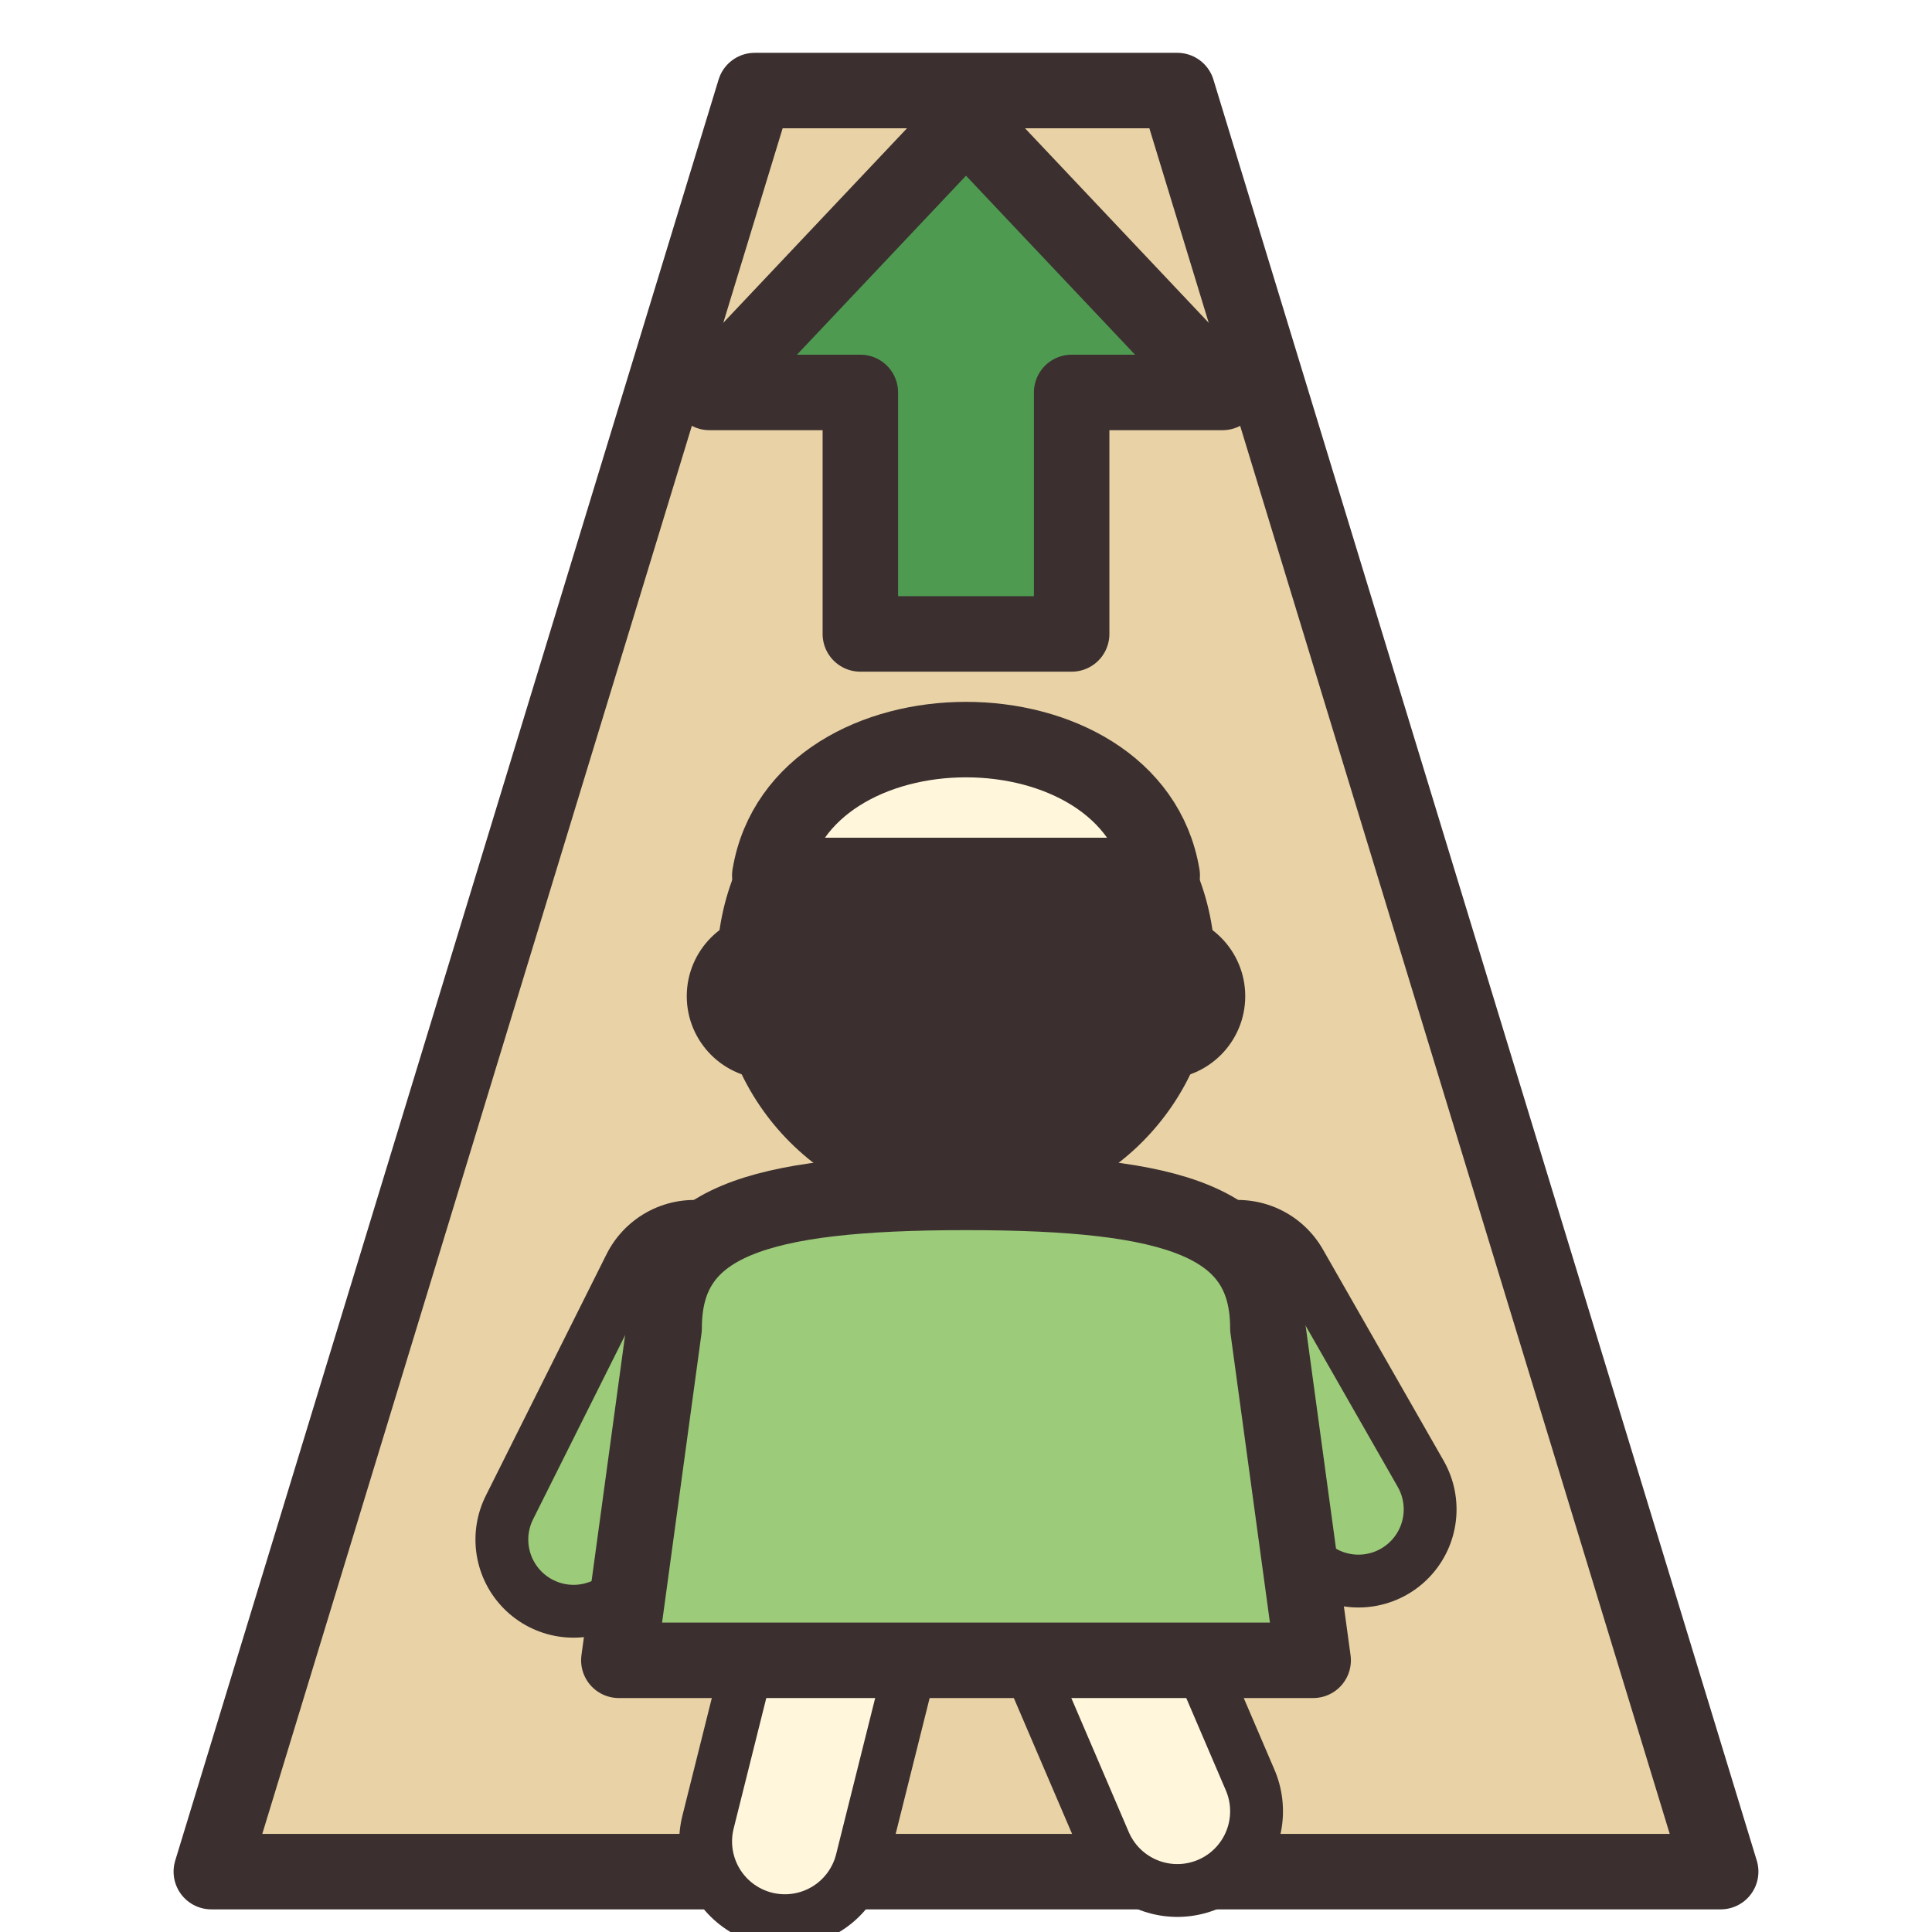
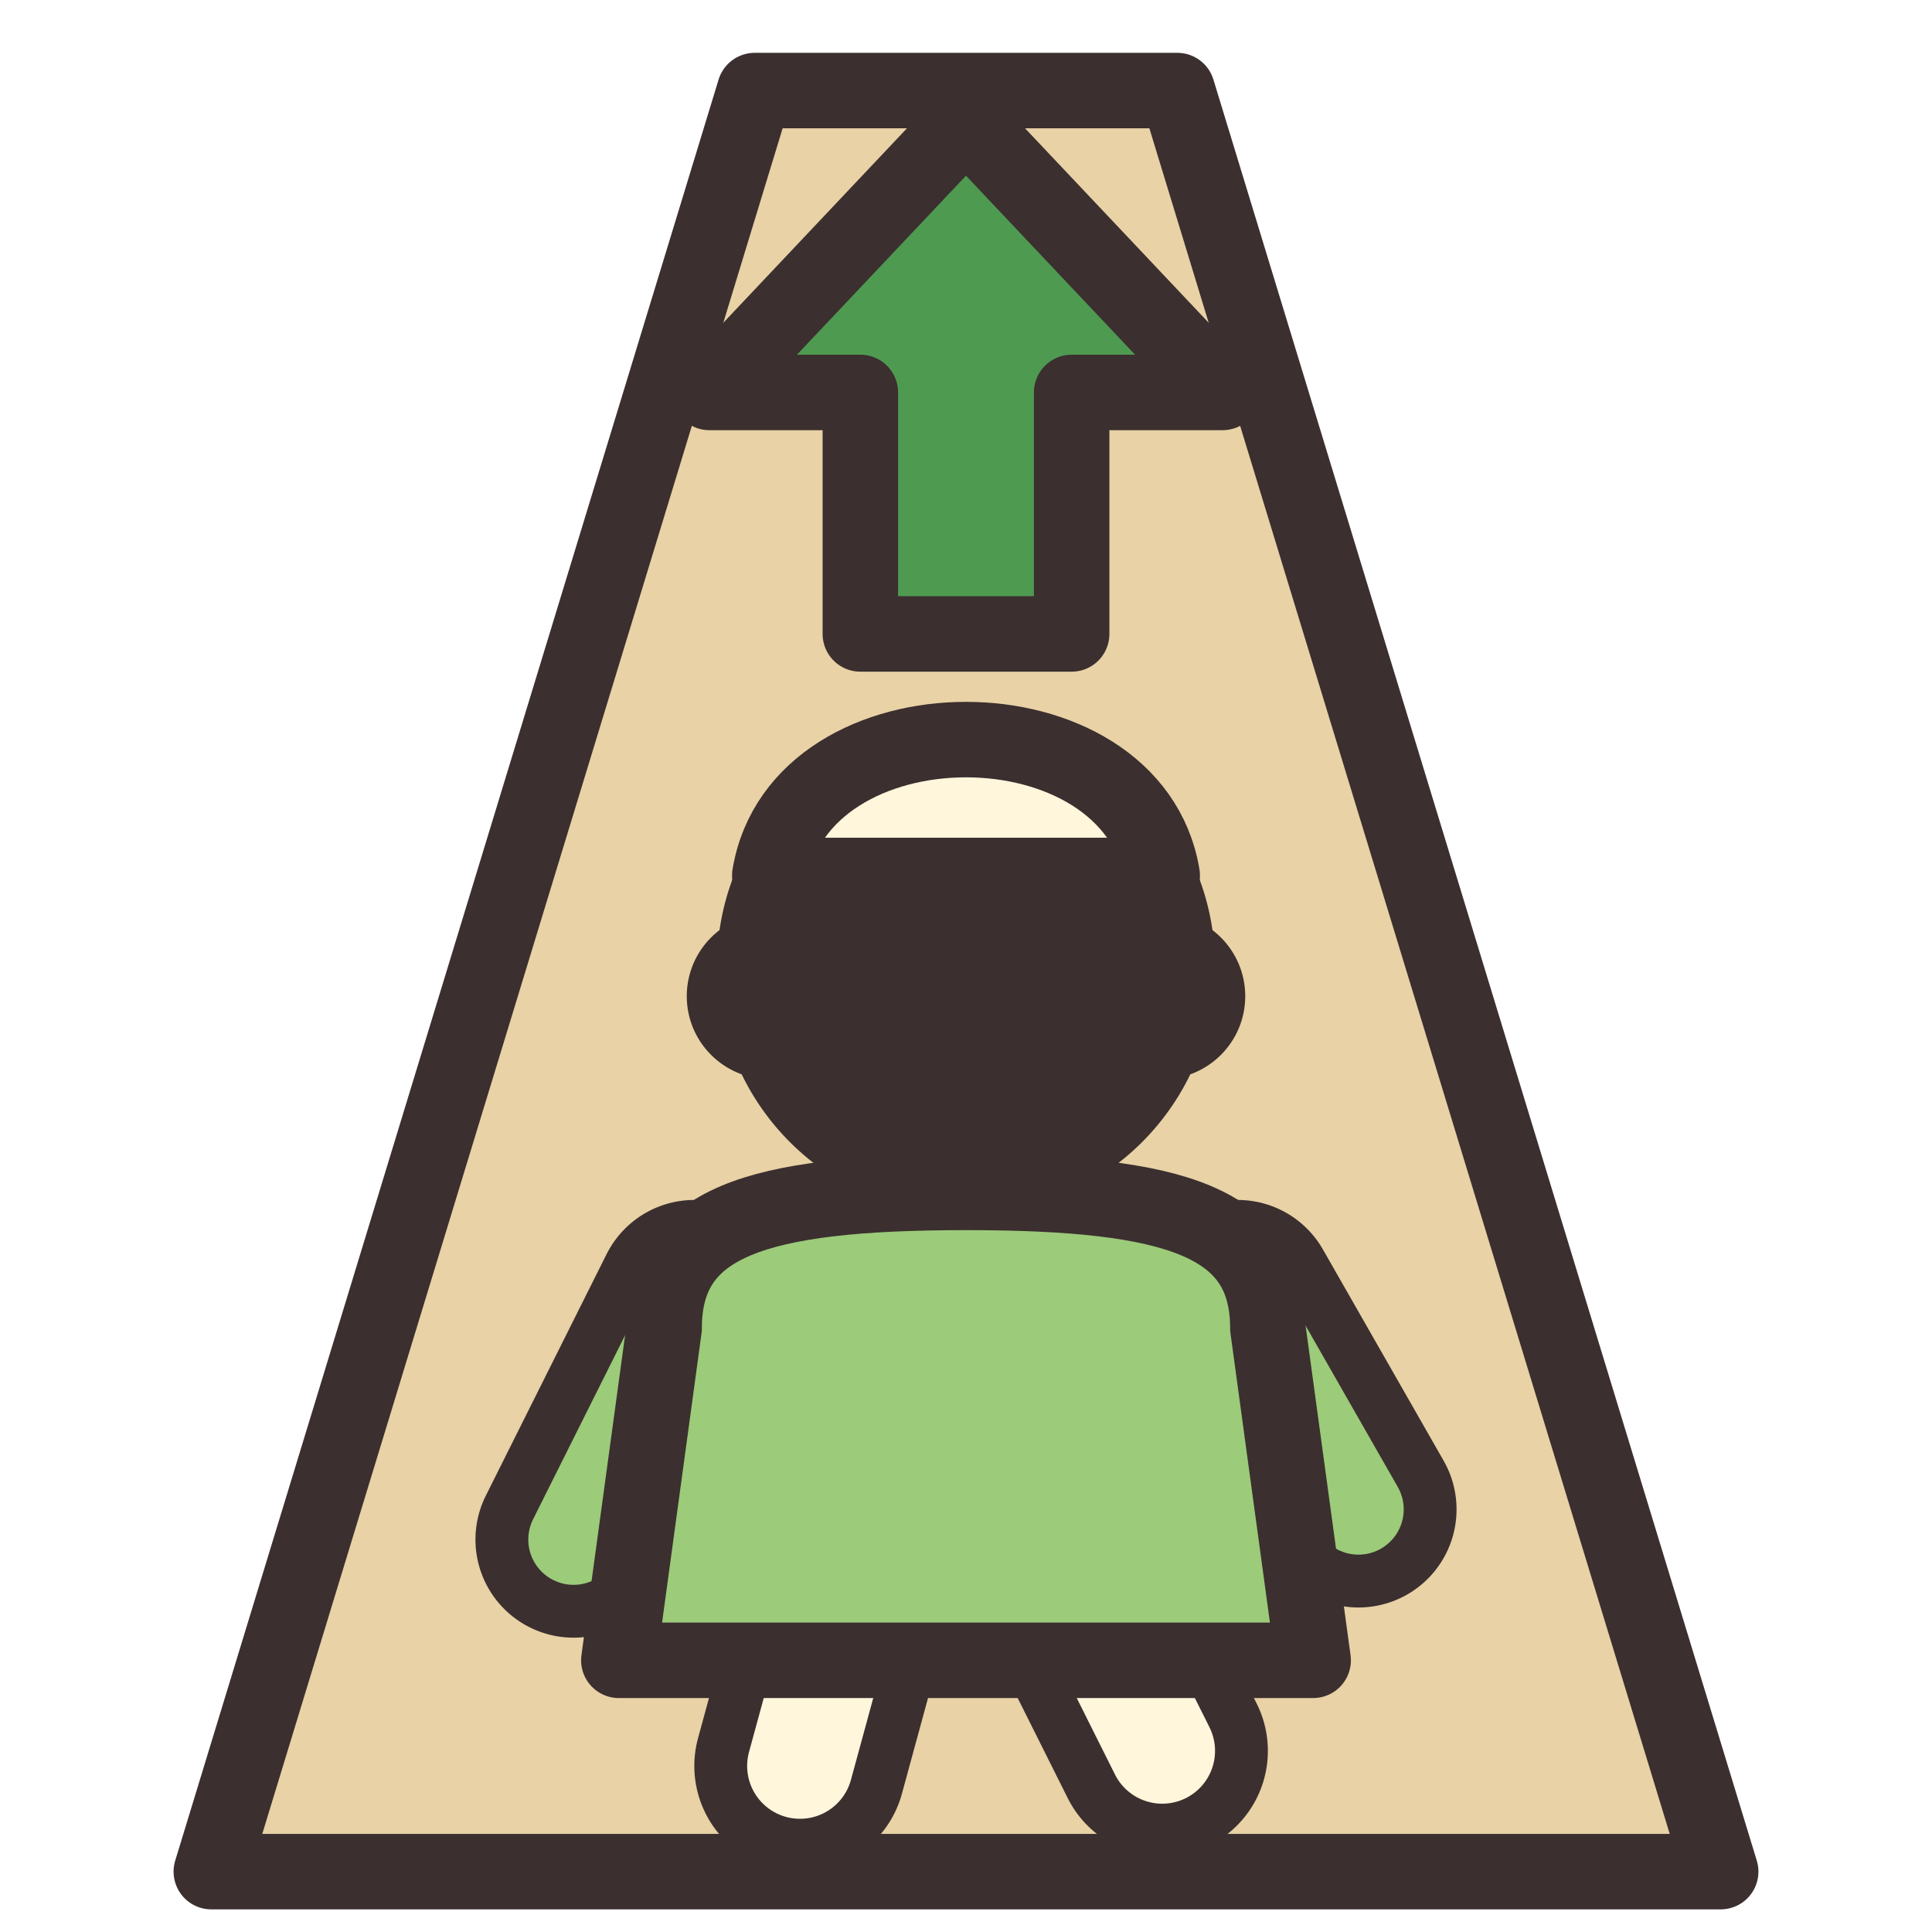
<svg xmlns="http://www.w3.org/2000/svg" viewBox="0 0 128 128">
  <g stroke="#3b2f2f" stroke-width="5" stroke-linejoin="round" stroke-linecap="round">
    <path d="M14 124L50 6h28l36 118z" fill="#e8d2a6" />
    <path d="M64 8l17 18h-10v16H57V26H47z" fill="#4e9a51" />
    <g transform="translate(0 2)">
-       <path d="M56 104l-4 16" fill="none" stroke-width="14" />
-       <path d="M56 104l-4 16" fill="none" stroke="#fff6dc" stroke-width="7" />
-       <path d="M72 104l6 14" fill="none" stroke-width="14" />
-       <path d="M72 104l6 14" fill="none" stroke="#fff6dc" stroke-width="7" />
+       <path d="M56 104l-3 11" fill="none" stroke-width="14" />
+       <path d="M56 104l-3 11" fill="none" stroke="#fff6dc" stroke-width="7" />
+       <path d="M72 104l5 10" fill="none" stroke-width="14" />
+       <path d="M72 104l5 10" fill="none" stroke="#fff6dc" stroke-width="7" />
      <path d="M46 84l-8 16" fill="none" stroke-width="13" />
      <path d="M46 84l-8 16" fill="none" stroke="#9ccb7a" stroke-width="6" />
      <path d="M82 84l8 14" fill="none" stroke-width="13" />
      <path d="M82 84l8 14" fill="none" stroke="#9ccb7a" stroke-width="6" />
      <path d="M44 86c0-7 6-9 20-9s20 2 20 9l3 22H41z" fill="#9ccb7a" />
      <circle cx="51" cy="64" r="4" fill="#e8b98a" stroke-width="3" />
      <circle cx="77" cy="64" r="4" fill="#e8b98a" stroke-width="3" />
      <circle cx="64" cy="62" r="14" fill="#3b2f2f" />
      <path d="M51 56c2-12 24-12 26 0z" fill="#fff6dc" />
    </g>
  </g>
</svg>
